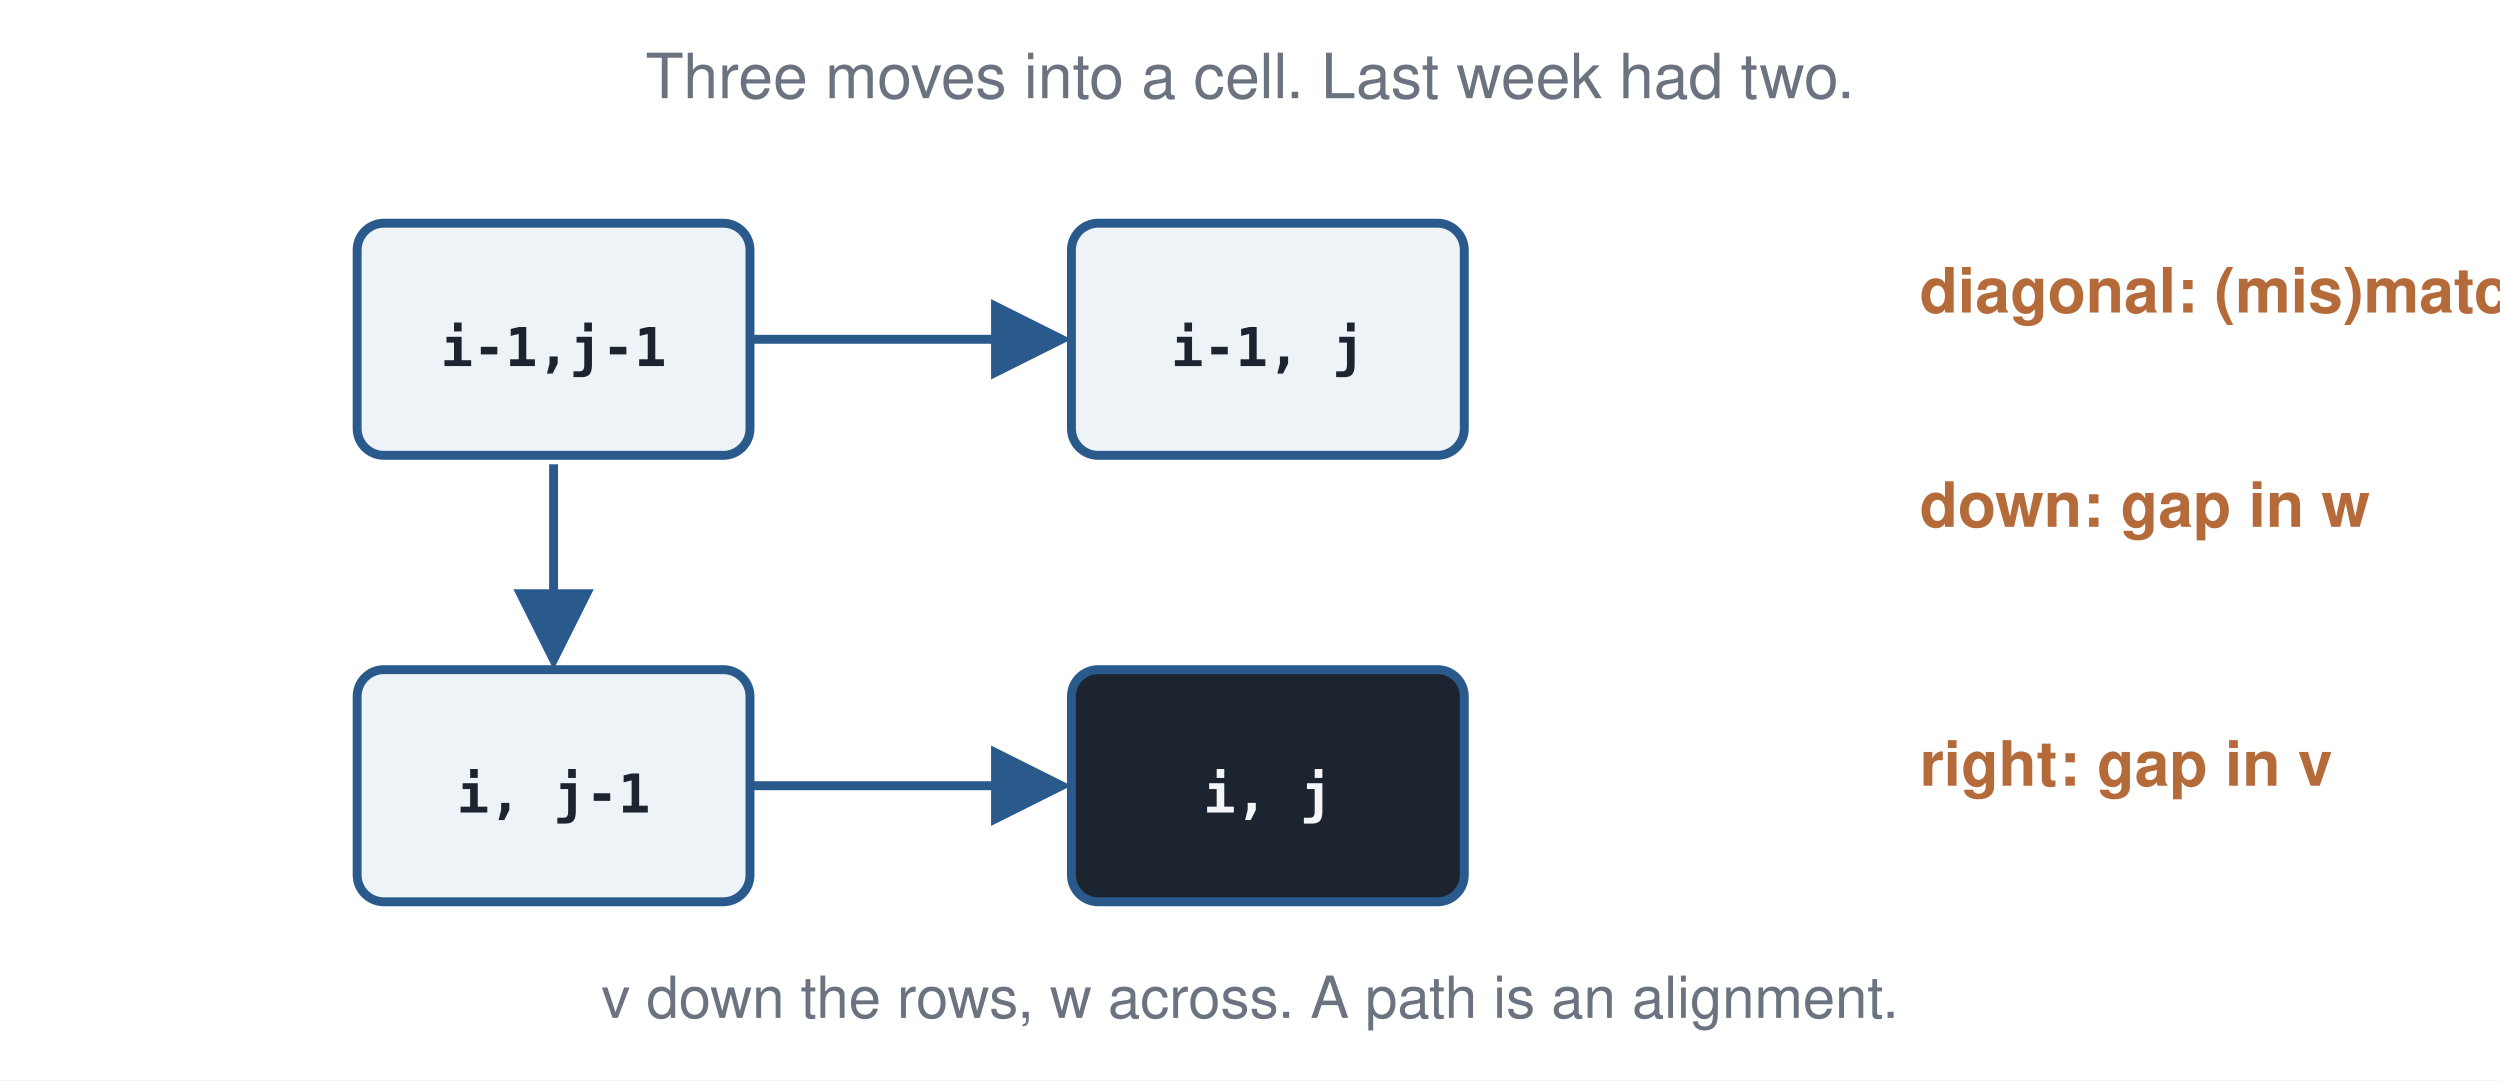
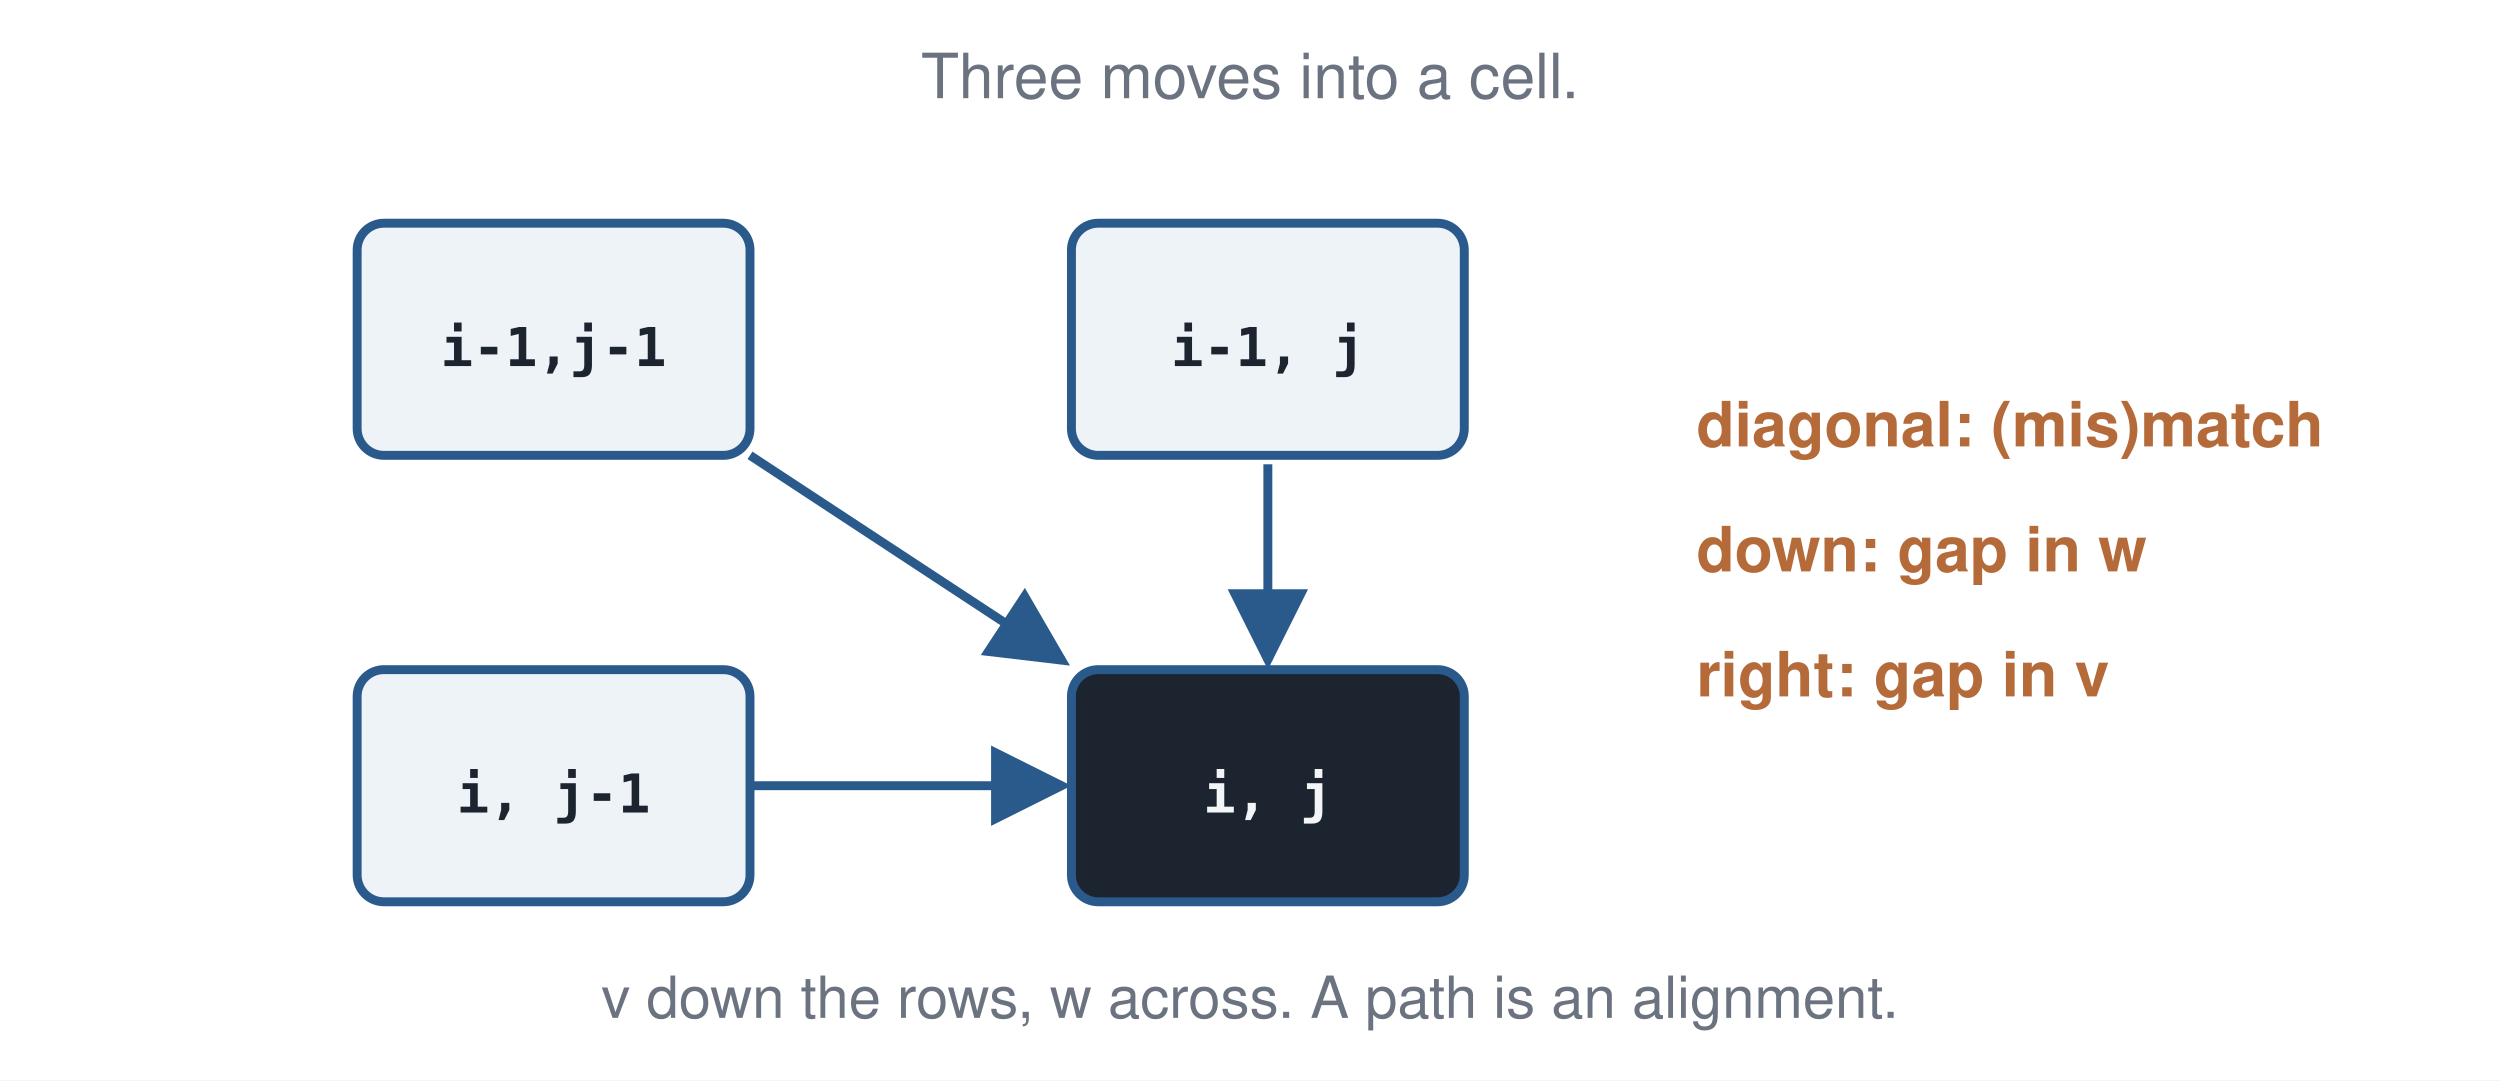
- <svg xmlns="http://www.w3.org/2000/svg" viewBox="0 0 560 242" width="560" height="242">
+ <svg xmlns="http://www.w3.org/2000/svg" viewBox="0 0 560 242" width="560" height="242" preserveAspectRatio="xMidYMid meet">
  <rect width="560" height="242" fill="#ffffff" />
-   <text x="280" y="22" text-anchor="middle" font-family="Helvetica,Arial,sans-serif" font-size="14" fill="#6b7380">Three moves into a cell. Last week had two.</text>
+   <text x="280" y="22" text-anchor="middle" font-family="Helvetica,Arial,sans-serif" font-size="14" fill="#6b7380">Three moves into a cell.</text>
  <defs>
    <marker id="nm" markerWidth="9" markerHeight="9" refX="8" refY="4.5" orient="auto">
      <path d="M0,0 L9,4.5 L0,9 Z" fill="#2a5a8c" />
    </marker>
  </defs>
  <rect x="80" y="50" width="88" height="52" rx="6" fill="#eef3f8" stroke="#2a5a8c" stroke-width="2" />
  <text x="124" y="82" text-anchor="middle" font-family="ui-monospace,Menlo,monospace" font-size="12" font-weight="700" fill="#1c2430">i-1,j-1</text>
  <rect x="240" y="50" width="88" height="52" rx="6" fill="#eef3f8" stroke="#2a5a8c" stroke-width="2" />
  <text x="284" y="82" text-anchor="middle" font-family="ui-monospace,Menlo,monospace" font-size="12" font-weight="700" fill="#1c2430">i-1, j</text>
  <rect x="80" y="150" width="88" height="52" rx="6" fill="#eef3f8" stroke="#2a5a8c" stroke-width="2" />
  <text x="124" y="182" text-anchor="middle" font-family="ui-monospace,Menlo,monospace" font-size="12" font-weight="700" fill="#1c2430">i, j-1</text>
  <rect x="240" y="150" width="88" height="52" rx="6" fill="#1c2430" stroke="#2a5a8c" stroke-width="2" />
  <text x="284" y="182" text-anchor="middle" font-family="ui-monospace,Menlo,monospace" font-size="12" font-weight="700" fill="#f4f5f7">i, j</text>
-   <line x1="168" y1="76" x2="238" y2="76" stroke="#2a5a8c" stroke-width="2" marker-end="url(#nm)" />
-   <line x1="124" y1="104" x2="124" y2="148" stroke="#2a5a8c" stroke-width="2" marker-end="url(#nm)" />
+   <line x1="168" y1="102" x2="238" y2="148" stroke="#2a5a8c" stroke-width="2" marker-end="url(#nm)" />
+   <line x1="284" y1="104" x2="284" y2="148" stroke="#2a5a8c" stroke-width="2" marker-end="url(#nm)" />
  <line x1="168" y1="176" x2="238" y2="176" stroke="#2a5a8c" stroke-width="2" marker-end="url(#nm)" />
-   <text x="430" y="70" text-anchor="start" font-family="Helvetica,Arial,sans-serif" font-size="14" font-weight="700" fill="#b56a3a">diagonal: (mis)match</text>
-   <text x="430" y="118" text-anchor="start" font-family="Helvetica,Arial,sans-serif" font-size="14" font-weight="700" fill="#b56a3a">down: gap in w</text>
-   <text x="430" y="176" text-anchor="start" font-family="Helvetica,Arial,sans-serif" font-size="14" font-weight="700" fill="#b56a3a">right: gap in v</text>
+   <text x="380" y="100" text-anchor="start" font-family="Helvetica,Arial,sans-serif" font-size="14" font-weight="700" fill="#b56a3a">diagonal: (mis)match</text>
+   <text x="380" y="128" text-anchor="start" font-family="Helvetica,Arial,sans-serif" font-size="14" font-weight="700" fill="#b56a3a">down: gap in w</text>
+   <text x="380" y="156" text-anchor="start" font-family="Helvetica,Arial,sans-serif" font-size="14" font-weight="700" fill="#b56a3a">right: gap in v</text>
  <text x="280" y="228" text-anchor="middle" font-family="Helvetica,Arial,sans-serif" font-size="13" fill="#6b7380">v down the rows, w across. A path is an alignment.</text>
</svg>
